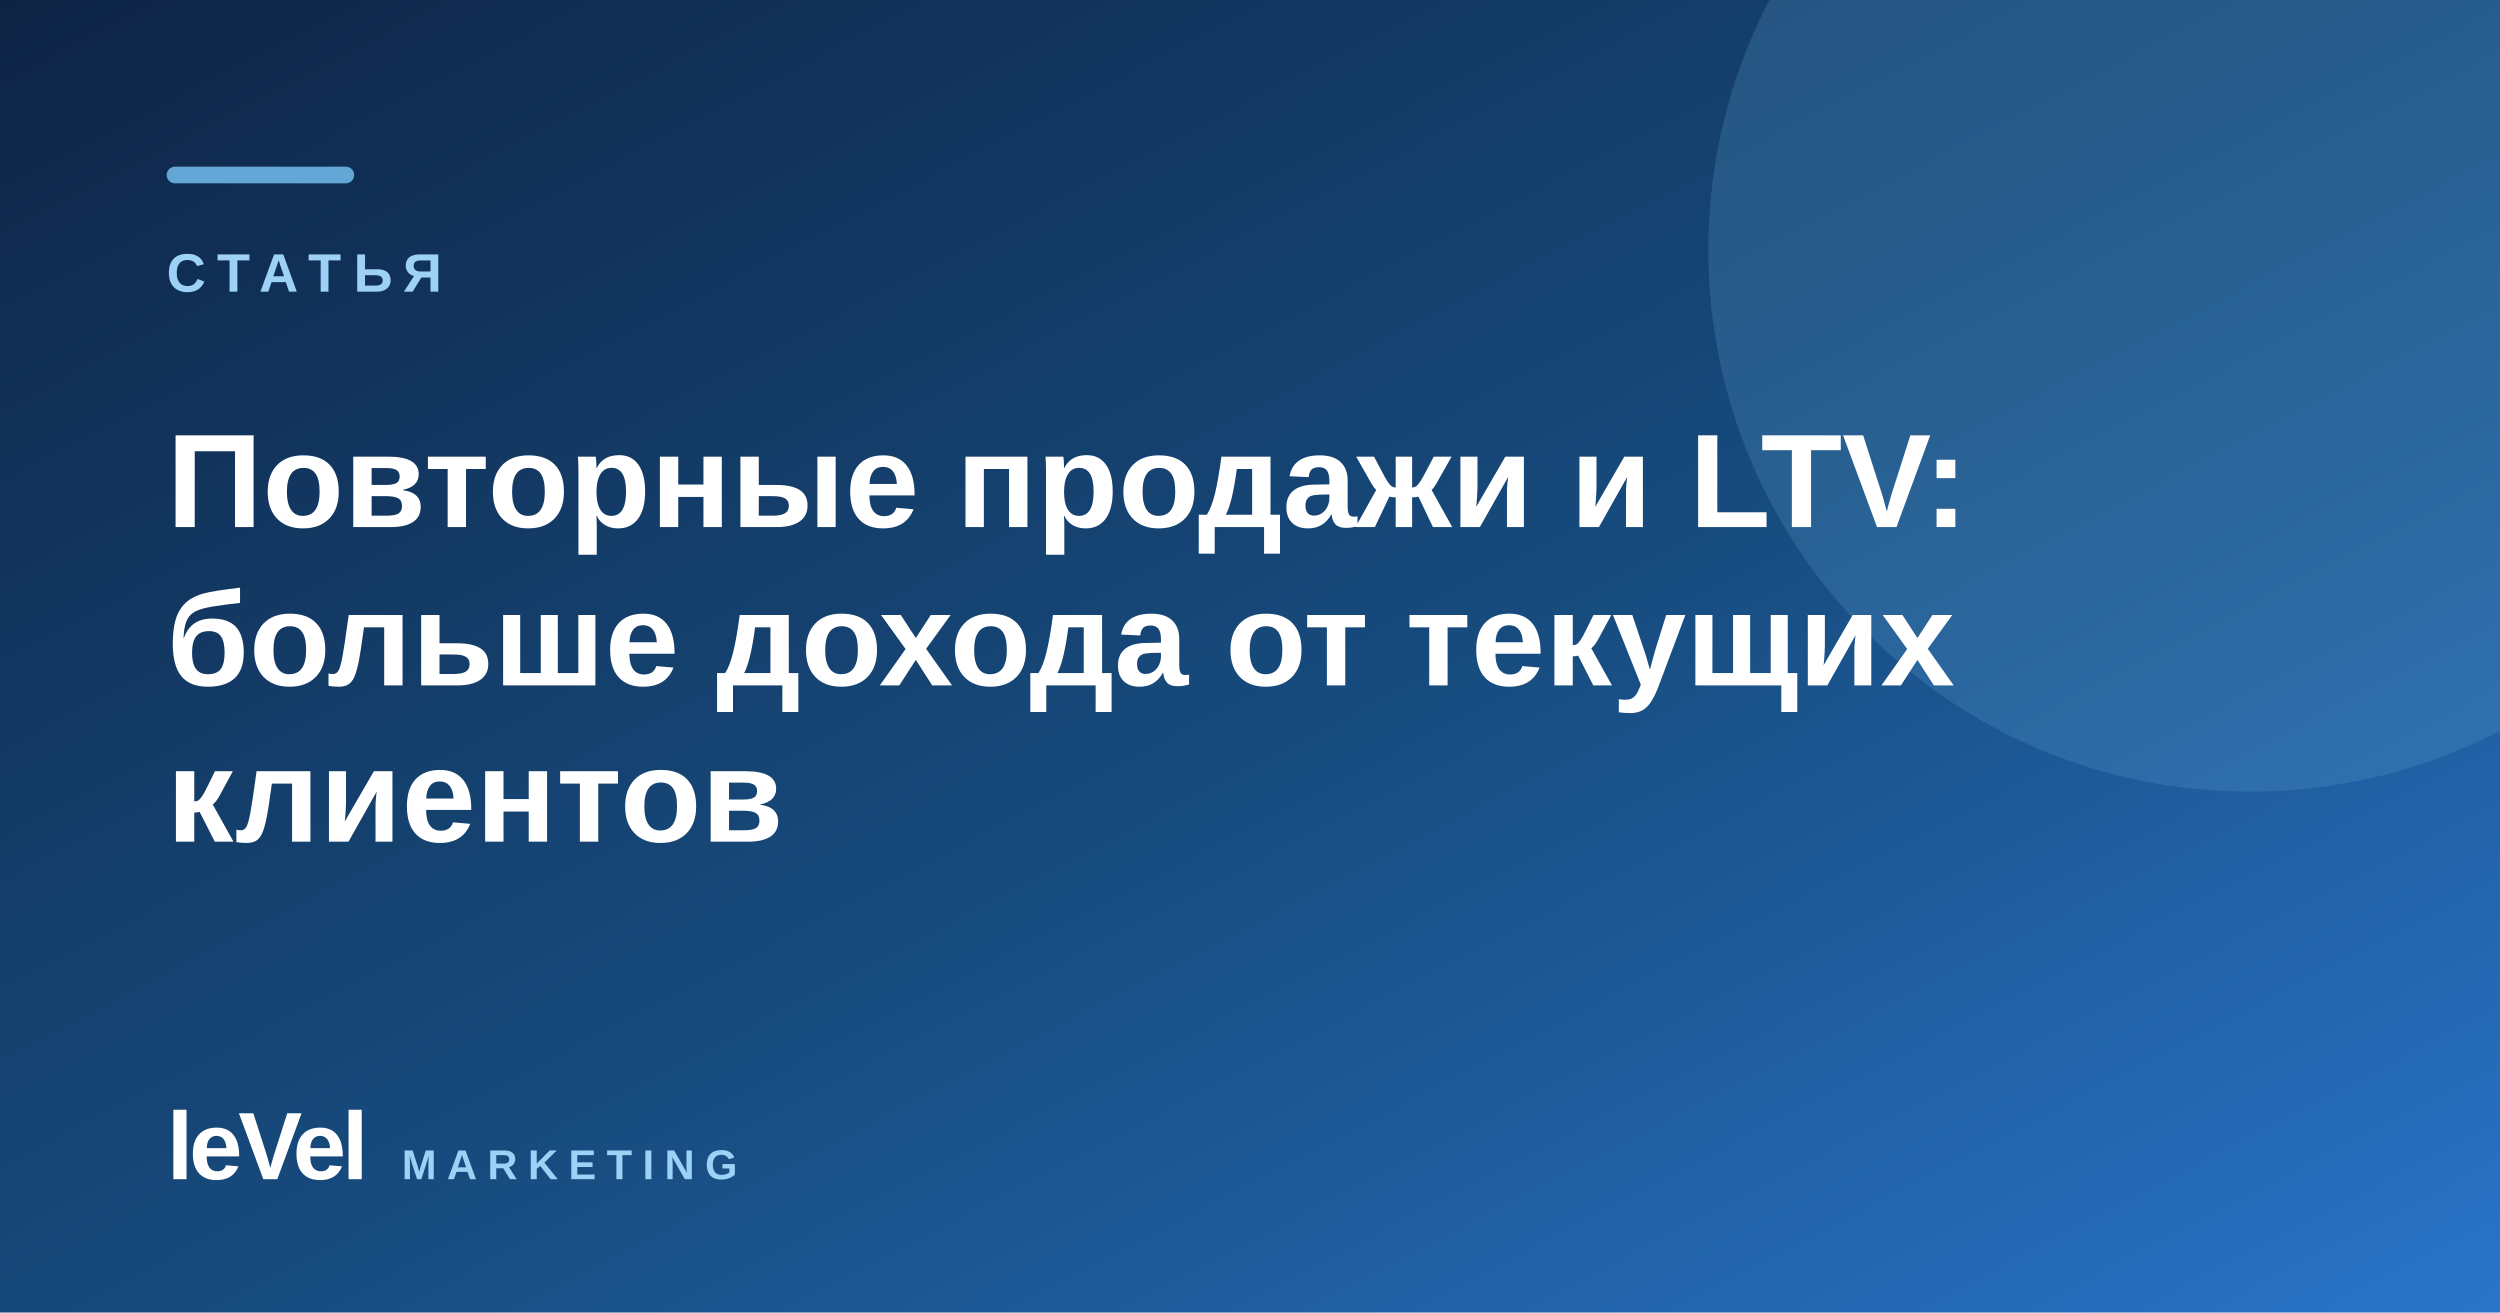
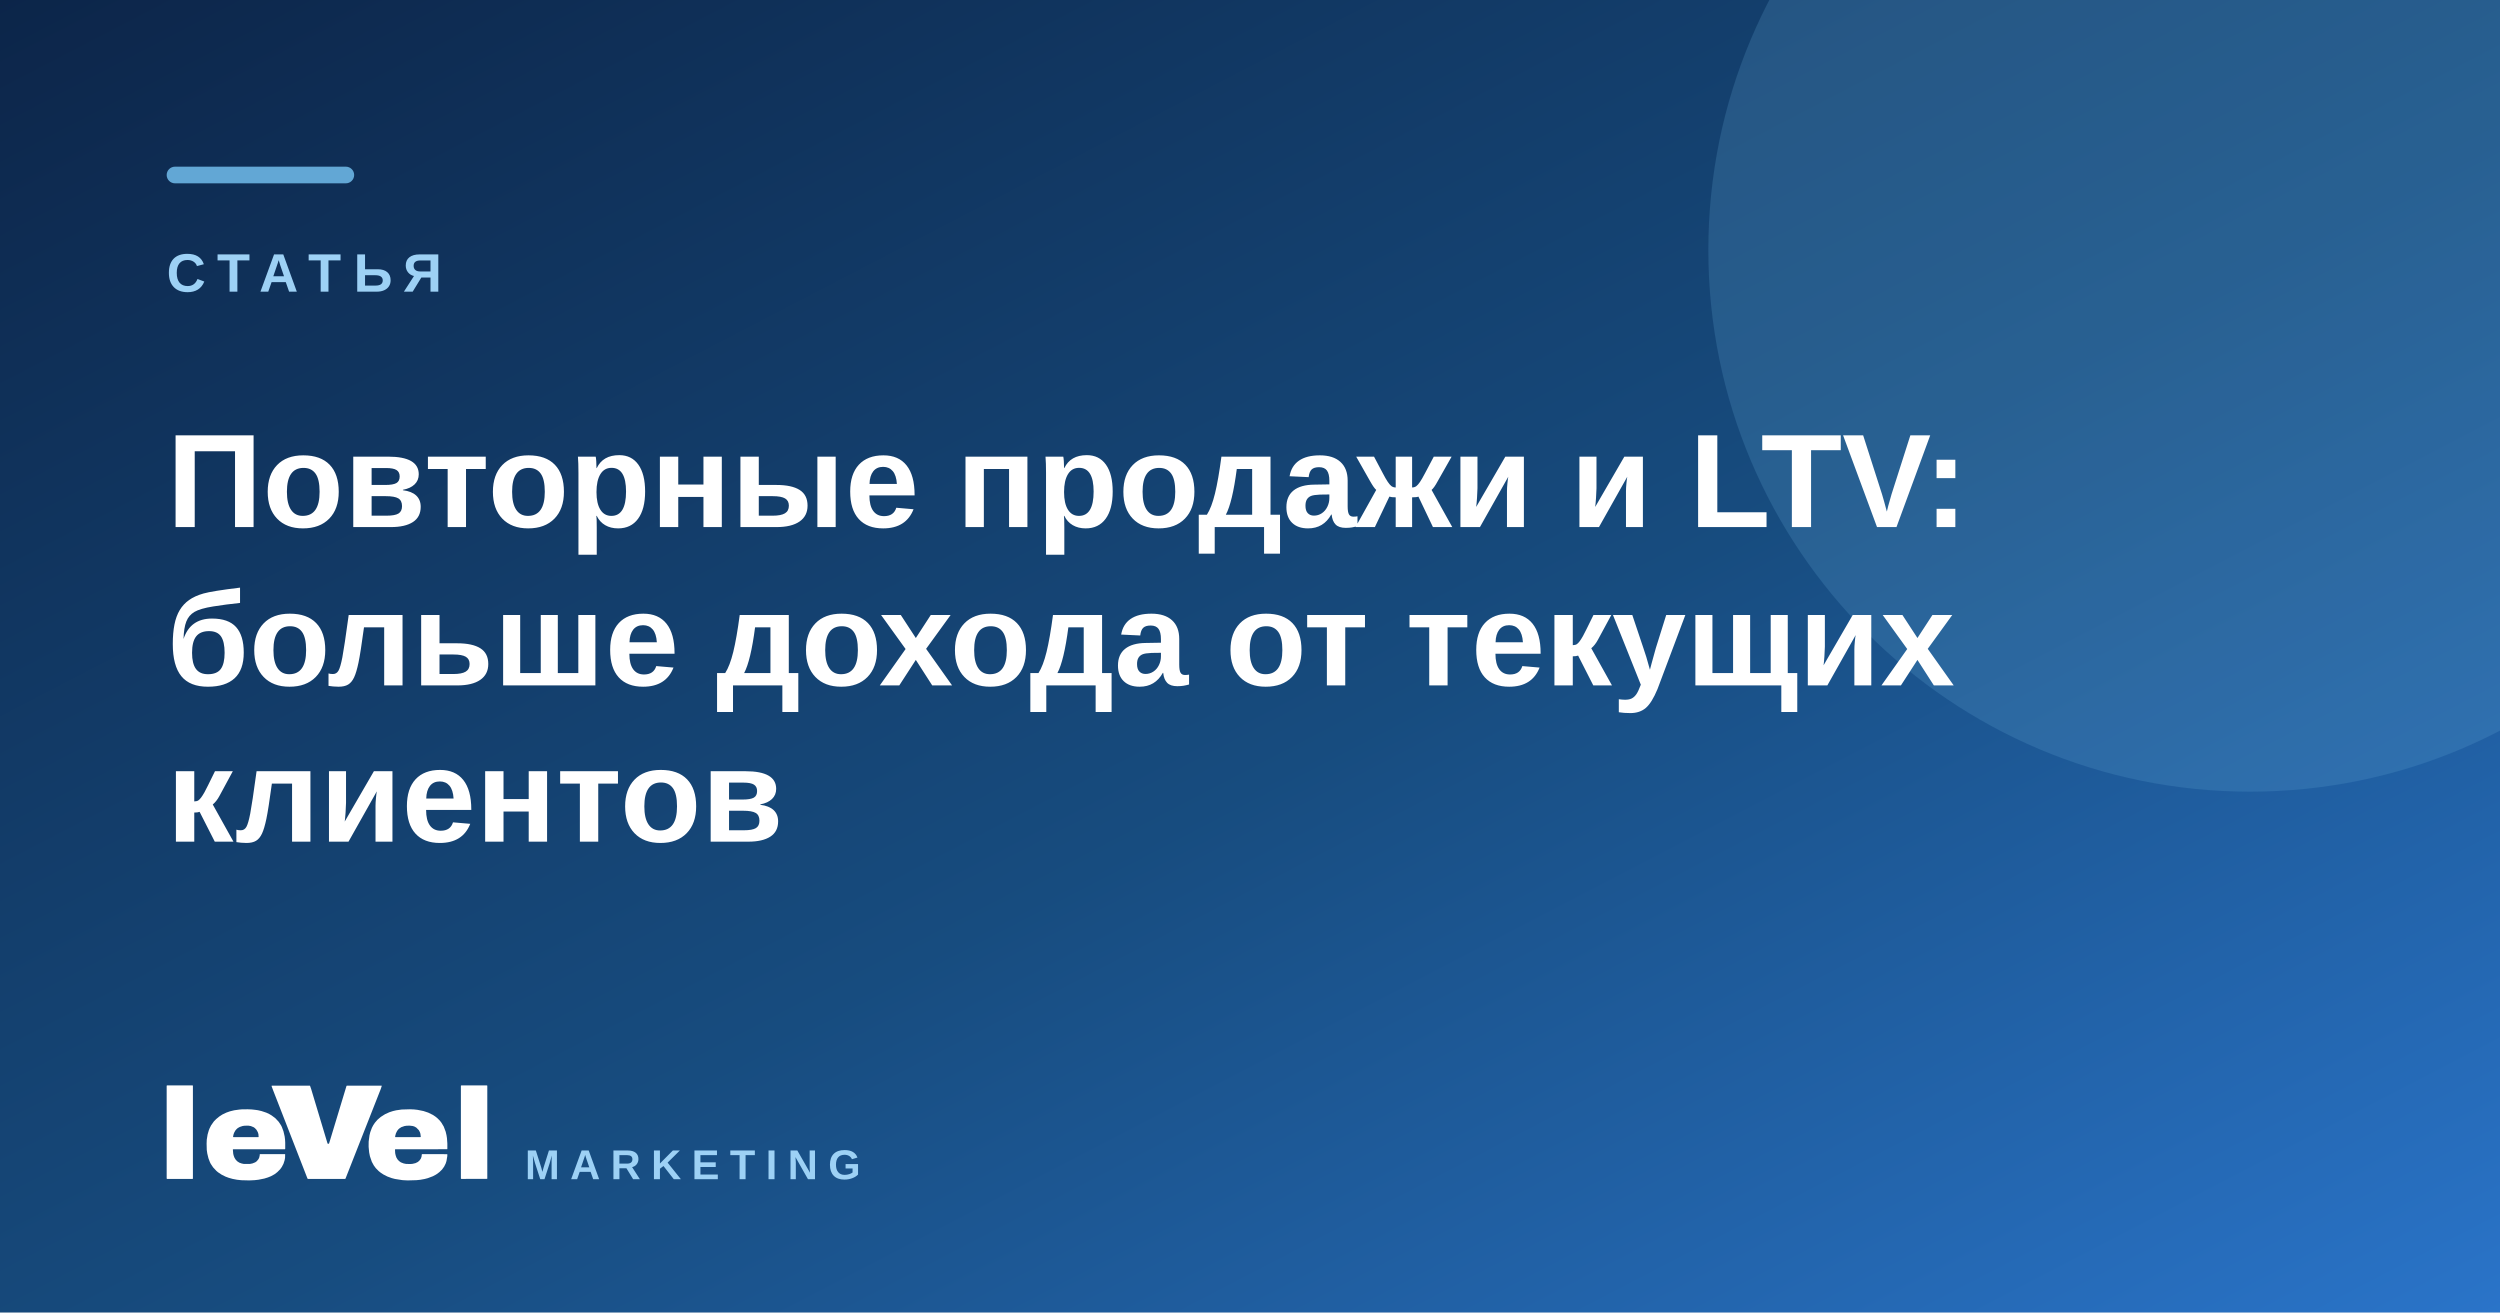
<svg xmlns="http://www.w3.org/2000/svg" viewBox="0 0 1200 630" width="1200" height="630">
  <defs>
    <linearGradient id="g" x1="0" y1="0" x2="1" y2="1">
-       <stop offset="0" stop-color="#0e2445" />
+       <stop offset="0" stop-color="#0c2549" />
      <stop offset=".55" stop-color="#174c7f" />
      <stop offset="1" stop-color="#2a74c9" />
    </linearGradient>
  </defs>
  <rect width="1200" height="630" fill="url(#g)" />
  <circle cx="1080" cy="120" r="260" fill="#62a7d5" opacity=".22" />
  <rect x="80" y="80" width="90" height="8" rx="4" fill="#62a7d5" />
  <text x="80" y="140" font-size="26" font-weight="700" letter-spacing="6" fill="#9dd1f5" font-family="Manrope, Arial, Helvetica, sans-serif">СТАТЬЯ</text>
  <g font-family="Manrope, Arial, Helvetica, sans-serif">
    <text x="80" y="253" font-size="64" font-weight="800" fill="#fff">Повторные продажи и LTV:</text>
    <text x="80" y="329" font-size="64" font-weight="800" fill="#fff">больше дохода от текущих</text>
    <text x="80" y="404" font-size="64" font-weight="800" fill="#fff">клиентов</text>
  </g>
-   <text x="80" y="566" font-size="46" letter-spacing="-2" fill="#fff" font-family="'Archivo Black', 'Arial Black', Arial, sans-serif" font-weight="900">leVel<tspan dx="16" font-size="20" letter-spacing="5" fill="#9dd1f5" font-family="Manrope, Arial, Helvetica, sans-serif" font-weight="700">MARKETING</tspan>
-   </text>
+   <path transform="translate(80 521) scale(.19)" fill="#fff" fill-rule="evenodd" d="M0.7 0.0 L0.0 1.0 L0.0 235.0 L0.7 236.2 L65.7 236.2 L66.3 235.0 L66.3 1.0 L65.7 0.0Z M744.7 0.0 L743.7 0.3 L743.3 1.0 L743.3 235.0 L743.7 235.8 L744.7 236.2 L809.7 236.0 L810.0 235.0 L810.0 1.0 L809.7 0.3 L808.7 0.0Z M265.7 0.7 L265.1 1.0 L265.1 2.0 L268.4 11.0 L355.7 235.2 L356.7 236.2 L450.7 236.2 L451.7 235.7 L540.9 9.0 L543.5 1.0 L542.7 0.7 L455.7 0.7 L454.4 1.0 L411.1 144.0 L410.1 147.0 L409.7 147.4 L407.7 147.4 L406.7 147.0 L406.2 146.0 L365.0 9.0 L362.2 1.0 L361.7 0.7Z M183.7 61.0 L170.7 62.8 L159.7 65.5 L150.7 68.7 L140.7 73.5 L132.7 78.7 L125.1 85.0 L119.2 91.0 L112.2 101.0 L108.2 109.0 L106.3 114.0 L103.4 124.0 L101.3 137.0 L100.9 147.0 L101.3 163.0 L102.6 172.0 L105.5 184.0 L109.3 194.0 L111.3 198.0 L117.3 207.0 L125.7 216.0 L129.7 219.4 L138.7 225.4 L148.7 230.4 L156.7 233.4 L166.7 236.2 L177.7 238.3 L188.7 239.5 L208.7 240.0 L221.7 239.4 L231.7 238.3 L246.7 235.3 L255.7 232.5 L263.7 229.3 L272.7 224.3 L279.6 219.0 L286.7 211.9 L290.9 206.0 L295.1 198.0 L298.0 189.0 L299.1 183.0 L299.3 174.0 L298.7 173.6 L235.7 173.6 L235.2 174.0 L235.0 177.0 L233.9 182.0 L232.1 186.0 L227.7 191.4 L223.7 194.3 L216.7 197.1 L210.7 198.3 L194.7 198.3 L189.7 197.3 L183.7 195.2 L178.7 192.0 L174.7 188.0 L171.5 183.0 L169.5 178.0 L168.2 173.0 L167.2 162.0 L167.7 161.5 L168.7 161.3 L298.7 161.3 L299.5 160.0 L299.5 145.0 L299.1 137.0 L298.1 129.0 L295.1 116.0 L291.0 105.0 L289.0 101.0 L283.1 92.0 L274.7 83.0 L265.4 76.0 L259.7 72.6 L251.7 68.8 L239.7 64.8 L230.7 62.7 L223.7 61.7 L214.7 60.7 L204.7 60.3 L189.7 60.5Z M593.7 60.9 L579.7 62.9 L571.7 64.8 L562.7 67.7 L551.7 72.7 L540.7 79.7 L532.7 86.6 L526.3 94.0 L522.2 100.0 L518.5 107.0 L514.4 118.0 L512.4 126.0 L510.3 142.0 L510.2 155.0 L511.5 169.0 L513.5 179.0 L518.3 193.0 L523.2 202.0 L528.3 209.0 L535.7 216.5 L540.7 220.5 L547.7 225.1 L557.7 230.2 L568.7 234.2 L576.7 236.3 L595.7 239.3 L608.7 240.0 L630.7 239.4 L640.7 238.4 L651.7 236.4 L659.7 234.3 L672.7 229.4 L680.7 225.1 L688.7 219.3 L695.7 212.5 L701.1 205.0 L705.0 197.0 L706.9 191.0 L708.9 179.0 L709.1 175.0 L708.7 173.7 L645.7 173.6 L644.6 174.0 L643.9 180.0 L642.1 185.0 L638.7 189.7 L634.7 193.3 L628.7 196.3 L620.7 198.2 L614.7 198.6 L604.7 198.3 L598.7 197.1 L591.7 194.4 L587.0 191.0 L583.3 187.0 L580.3 182.0 L578.3 176.0 L577.3 171.0 L576.8 162.0 L577.7 161.3 L708.7 161.2 L709.1 160.0 L709.1 147.0 L708.1 133.0 L707.0 126.0 L704.9 117.0 L700.0 104.0 L694.0 94.0 L690.1 89.0 L684.1 83.0 L678.7 78.6 L672.7 74.6 L660.7 68.7 L648.7 64.7 L633.7 61.7 L624.7 60.7 L614.7 60.3Z M196.7 101.8 L191.7 102.6 L184.7 104.9 L179.7 107.7 L176.7 110.3 L173.5 114.0 L170.2 120.0 L168.6 125.0 L167.7 130.0 L168.7 130.6 L231.7 130.6 L232.3 130.0 L231.8 123.0 L230.2 118.0 L226.8 112.0 L222.7 107.7 L219.7 105.6 L212.7 102.7 L206.7 101.7Z M605.7 101.9 L600.7 102.7 L592.7 105.5 L587.7 108.8 L585.3 111.0 L582.2 115.0 L579.2 121.0 L577.3 128.0 L577.2 130.0 L577.7 130.6 L640.7 130.6 L642.0 130.0 L641.0 122.0 L639.7 118.0 L637.0 113.0 L630.7 106.6 L625.7 103.8 L621.7 102.6 L613.7 101.6Z" />
+   <text x="252" y="566" font-size="20" font-weight="700" letter-spacing="5" fill="#9dd1f5" font-family="Manrope, Arial, Helvetica, sans-serif">MARKETING</text>
</svg>
